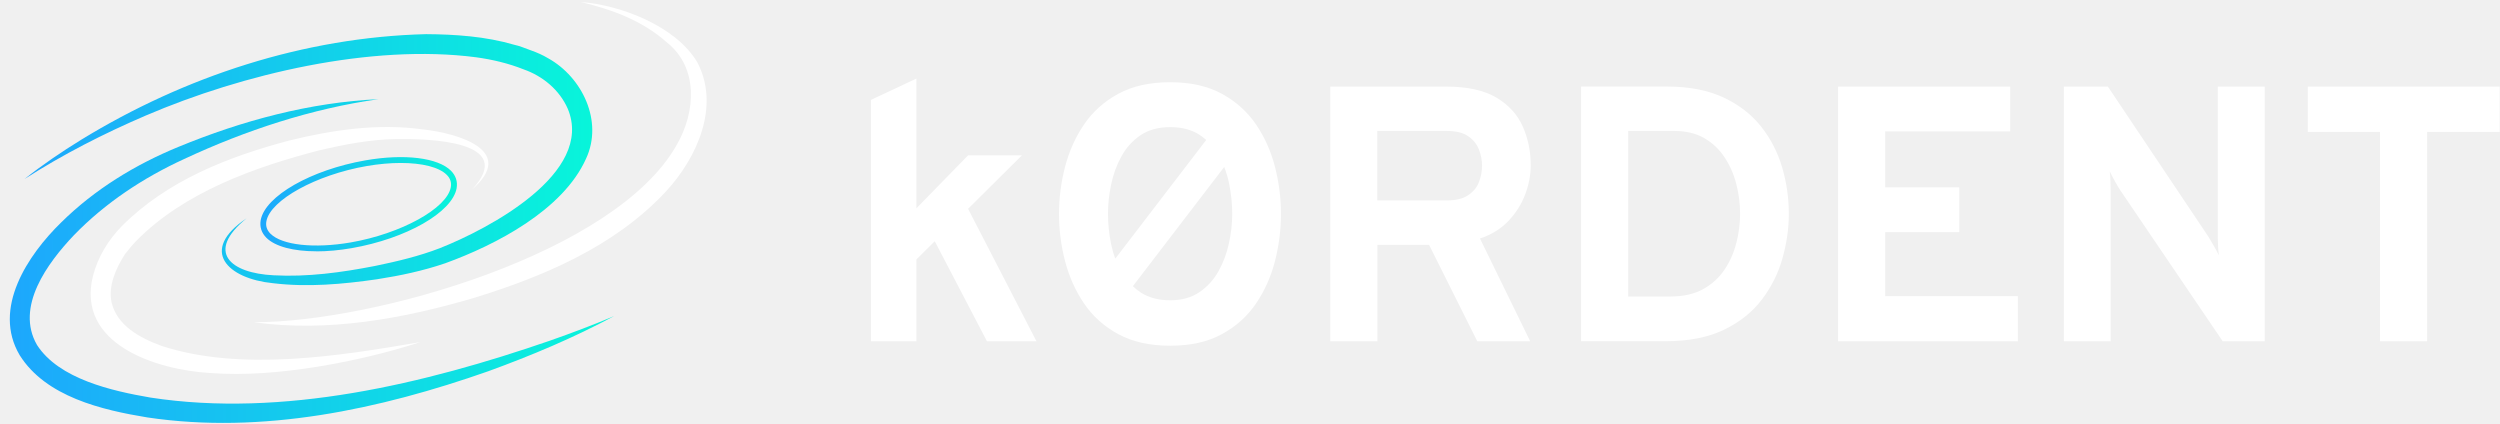
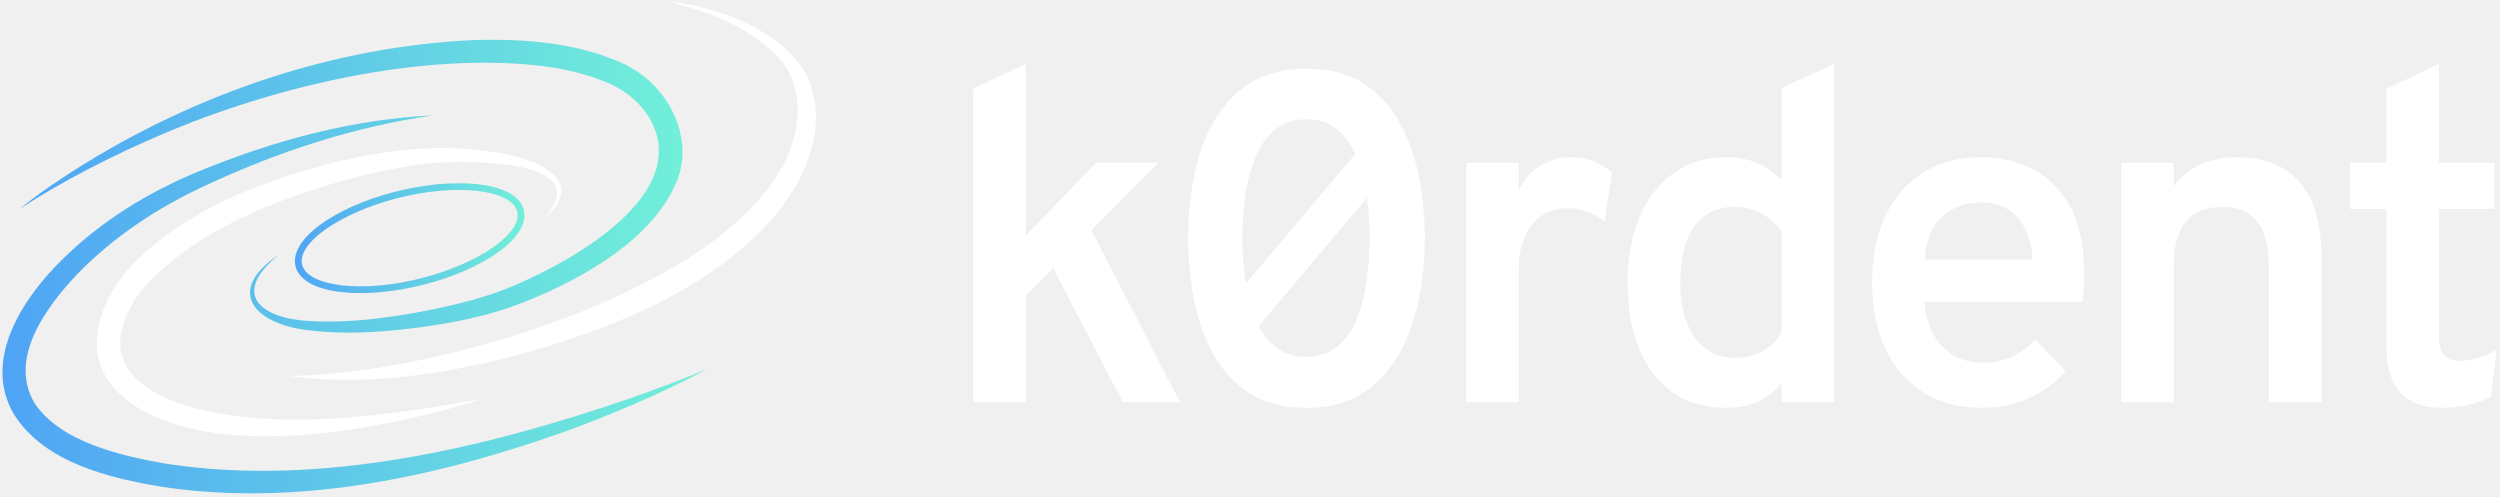
- <svg xmlns="http://www.w3.org/2000/svg" width="248" height="42" viewBox="0 0 248 42" fill="none">
-   <g clip-path="url(#clip0_32_125)">
-     <path d="M24.456 21.66C20.354 24.996 22.845 27.101 27.15 27.309C30.509 27.493 33.881 27.029 37.181 26.387C39.375 25.935 41.581 25.412 43.626 24.621C48.472 22.706 58.99 17.171 56.321 10.785C55.506 8.93 53.865 7.556 51.95 6.884C50.452 6.284 48.835 5.903 47.235 5.683C36.83 4.322 24.064 7.348 14.473 11.457C10.311 13.241 6.25 15.31 2.433 17.759C4.216 16.344 6.107 15.066 8.052 13.865C18.32 7.58 30.176 3.685 42.27 3.388C45.178 3.406 48.187 3.614 50.987 4.435C51.516 4.536 52.182 4.827 52.694 5.005C53.252 5.202 53.841 5.457 54.382 5.784C57.748 7.657 59.87 12.022 58.134 15.744C55.845 20.845 49.185 24.294 44.173 26.113C41.967 26.869 39.702 27.344 37.413 27.701C34 28.195 30.521 28.51 27.073 28.093C22.583 27.648 19.694 24.859 24.456 21.66Z" fill="url(#paint0_linear_32_125)" />
-     <path d="M46.795 18.836C51.433 13.912 42.372 13.758 39.31 13.794C36.729 13.835 34.196 14.323 31.687 14.911C25.271 16.57 18.303 19.062 13.576 23.836C13.159 24.258 12.761 24.746 12.398 25.21C11.501 26.613 10.722 28.343 11.066 29.99C11.613 32.297 13.843 33.516 16.043 34.319C23.898 36.876 33.625 35.324 41.682 33.938C38.34 35.026 34.904 35.817 31.431 36.388C27.935 36.941 24.361 37.268 20.812 37.001C15.526 36.685 7.511 34.158 9.229 27.35C9.729 25.453 10.745 23.801 12.095 22.421C16.596 17.902 22.691 15.524 28.738 13.93C33.054 12.872 37.544 12.218 41.979 12.842C45.362 13.217 51.368 14.905 46.79 18.83L46.795 18.836Z" fill="white" />
-     <path d="M25.248 31.964C37.08 31.964 61.072 25.15 67.125 14.382C69.022 11.13 69.319 6.688 66.12 4.179C63.736 2.062 60.781 0.956 57.611 0.201C61.571 0.492 67.053 2.591 69.176 6.188C71.465 10.535 69.135 15.666 66.078 18.972C61.001 24.448 53.865 27.457 46.861 29.598C39.892 31.631 32.496 32.969 25.248 31.976V31.964Z" fill="white" />
-     <path d="M37.597 9.828C30.89 10.779 24.367 12.925 18.243 15.786C14.206 17.641 10.436 20.132 7.344 23.319C4.716 26.084 1.493 30.436 3.669 34.218C5.846 37.601 11.12 38.784 14.919 39.438C28.077 41.46 42.134 38.077 54.566 33.79C56.707 33.035 58.83 32.244 60.923 31.352C56.909 33.51 52.7 35.276 48.418 36.834C37.656 40.61 26.032 43.113 14.604 41.407C10.115 40.669 4.555 39.367 1.957 35.241C-0.802 30.597 2.777 25.275 6.071 22.064C9.389 18.788 13.409 16.332 17.696 14.572C24.016 11.968 30.747 10.149 37.597 9.834V9.828Z" fill="url(#paint1_linear_32_125)" />
-     <path d="M31.395 24.93C29.112 24.93 27.293 24.46 26.419 23.58C25.937 23.093 25.747 22.498 25.86 21.844C26.294 19.448 30.866 16.844 36.265 15.904C40.124 15.232 43.448 15.643 44.738 16.939C45.22 17.426 45.41 18.021 45.297 18.675C44.863 21.071 40.291 23.675 34.892 24.615C33.655 24.829 32.478 24.936 31.401 24.936L31.395 24.93ZM39.761 16.166C38.715 16.166 37.561 16.267 36.36 16.475C31.354 17.343 26.805 19.852 26.425 21.951C26.341 22.415 26.472 22.825 26.823 23.176C27.965 24.324 31.163 24.674 34.785 24.05C39.791 23.182 44.34 20.673 44.72 18.574C44.803 18.11 44.673 17.7 44.322 17.349C43.561 16.582 41.872 16.166 39.755 16.166H39.761Z" fill="url(#paint2_linear_32_125)" />
-     <path d="M101.373 15.411H96.034L90.909 20.661V7.794L86.395 9.911V33.855H90.909V25.733L92.728 23.931L97.907 33.855H102.818L96.034 20.715L101.373 15.411Z" fill="white" />
-     <path d="M124.604 12.355C123.742 11.088 122.612 10.072 121.209 9.305C119.806 8.538 118.093 8.157 116.077 8.157C114.062 8.157 112.343 8.538 110.934 9.305C109.525 10.072 108.395 11.082 107.533 12.355C106.671 13.627 106.047 15.03 105.648 16.57C105.25 18.11 105.054 19.662 105.054 21.226C105.054 22.79 105.25 24.342 105.648 25.882C106.047 27.422 106.671 28.825 107.533 30.098C108.395 31.37 109.525 32.381 110.934 33.148C112.343 33.909 114.056 34.295 116.077 34.295C118.099 34.295 119.812 33.915 121.209 33.148C122.612 32.387 123.742 31.37 124.604 30.098C125.466 28.831 126.09 27.422 126.483 25.882C126.875 24.342 127.072 22.79 127.072 21.226C127.072 19.662 126.875 18.11 126.483 16.57C126.09 15.03 125.466 13.627 124.604 12.355ZM110.227 18.289C110.435 17.284 110.78 16.351 111.255 15.494C111.731 14.632 112.361 13.936 113.152 13.407C113.943 12.878 114.918 12.611 116.083 12.611C117.249 12.611 118.212 12.866 118.997 13.377C119.235 13.532 119.449 13.704 119.657 13.883L110.637 25.656C110.465 25.204 110.328 24.728 110.227 24.235C110.019 23.224 109.912 22.219 109.912 21.22C109.912 20.221 110.019 19.294 110.227 18.289ZM121.91 24.134C121.696 25.139 121.346 26.066 120.864 26.922C120.382 27.779 119.746 28.468 118.961 28.997C118.17 29.527 117.213 29.788 116.083 29.788C114.954 29.788 113.973 29.539 113.188 29.033C112.896 28.843 112.629 28.629 112.379 28.391L121.441 16.564C121.643 17.076 121.803 17.611 121.922 18.182C122.13 19.199 122.237 20.209 122.237 21.22C122.237 22.16 122.13 23.129 121.91 24.134Z" fill="white" />
-     <path d="M151.296 19.294C151.664 18.318 151.849 17.355 151.849 16.404C151.849 15.03 151.587 13.752 151.064 12.563C150.54 11.373 149.666 10.41 148.447 9.685C147.229 8.959 145.564 8.591 143.459 8.591H131.965V33.855H136.639V24.294H141.764L146.545 33.855H151.795L146.812 23.658C147.942 23.283 148.882 22.706 149.625 21.927C150.368 21.149 150.927 20.269 151.296 19.294ZM146.699 18.098C146.485 18.628 146.117 19.056 145.605 19.389C145.094 19.722 144.398 19.882 143.518 19.882H136.627V12.991H143.518C144.434 12.991 145.142 13.163 145.647 13.514C146.152 13.865 146.509 14.305 146.711 14.834C146.913 15.363 147.02 15.892 147.02 16.422C147.02 17.01 146.913 17.569 146.693 18.098H146.699Z" fill="white" />
-     <path d="M174.698 12.551C173.741 11.344 172.492 10.38 170.952 9.661C169.412 8.947 167.545 8.585 165.357 8.585H156.843V33.849H165.215C167.522 33.849 169.466 33.468 171.036 32.701C172.605 31.94 173.86 30.936 174.799 29.687C175.739 28.444 176.417 27.077 176.827 25.602C177.243 24.121 177.451 22.659 177.451 21.22C177.451 19.644 177.231 18.104 176.791 16.612C176.351 15.113 175.656 13.758 174.698 12.551ZM172.243 24.098C171.999 25.067 171.607 25.953 171.071 26.75C170.536 27.552 169.829 28.194 168.949 28.682C168.069 29.169 166.987 29.413 165.702 29.413H161.516V12.991H166.101C167.242 12.991 168.223 13.223 169.044 13.692C169.864 14.162 170.536 14.792 171.065 15.589C171.595 16.386 171.987 17.266 172.237 18.241C172.492 19.216 172.617 20.209 172.617 21.22C172.617 22.171 172.492 23.128 172.249 24.098H172.243Z" fill="white" />
-     <path d="M187.012 23.027H194.356V18.586H187.012V13.032H199.41V8.591H182.339V33.855H200.171V29.378H187.012V23.027Z" fill="white" />
-     <path d="M220.001 23.462C220.001 23.688 220.012 23.997 220.03 24.371C220.048 24.752 220.078 25.073 220.113 25.335C219.971 25.031 219.792 24.698 219.578 24.336C219.37 23.967 219.198 23.676 219.061 23.462L209.102 8.591H204.737V33.855H209.375V18.877C209.375 18.622 209.369 18.324 209.357 17.974C209.345 17.623 209.322 17.302 209.286 16.998C209.429 17.302 209.607 17.635 209.815 18.009C210.023 18.384 210.196 18.669 210.332 18.877L220.494 33.855H224.662V8.591H220.006V23.462H220.001Z" fill="white" />
-     <path d="M228.931 8.591V13.086H236.096V33.855H240.769V13.086H247.97V8.591H228.931Z" fill="white" />
+ <svg xmlns="http://www.w3.org/2000/svg" width="624" height="124" viewBox="0 0 624 124" fill="none">
+   <path d="M242.935 100.381V22.109L256.033 15.967V58.816L273.572 40.635H289.122L272.406 57.468L294.504 100.372H280.239L262.881 66.939L256.042 73.832V100.372H242.944L242.935 100.381Z" fill="white" />
+   <path d="M354.196 44.325C353.246 39.341 351.645 34.791 349.402 30.675C347.167 26.569 344.146 23.285 340.347 20.834C336.548 18.373 331.781 17.152 326.055 17.152C321.415 17.152 317.417 17.985 314.042 19.658C310.668 21.34 307.855 23.611 305.594 26.469C303.333 29.337 301.541 32.593 300.221 36.23C298.891 39.875 297.95 43.692 297.381 47.69C296.82 51.688 296.539 55.605 296.539 59.468C296.539 64.497 297.01 69.508 297.968 74.519C298.918 79.531 300.51 84.09 302.736 88.196C304.952 92.312 307.973 95.605 311.79 98.074C315.607 100.553 320.365 101.792 326.055 101.792C330.695 101.792 334.685 100.951 338.04 99.277C341.387 97.595 344.191 95.324 346.453 92.439C348.714 89.553 350.514 86.288 351.862 82.642C353.21 78.997 354.169 75.18 354.757 71.191C355.345 67.192 355.634 63.285 355.634 59.468C355.634 54.366 355.155 49.318 354.196 44.325ZM310.831 48.948C311.311 45.438 312.143 42.245 313.31 39.359C314.477 36.474 316.105 34.158 318.194 32.403C320.275 30.648 322.898 29.771 326.055 29.771C329.212 29.771 331.754 30.621 333.798 32.313C335.661 33.869 337.172 35.895 338.294 38.4L310.949 70.82C310.913 70.63 310.886 70.44 310.858 70.25C310.352 66.722 310.099 63.131 310.099 59.468C310.099 55.804 310.343 52.448 310.831 48.948ZM341.134 69.96C340.664 73.452 339.859 76.636 338.71 79.513C337.561 82.398 335.951 84.714 333.889 86.442C331.826 88.178 329.212 89.047 326.055 89.047C322.898 89.047 320.347 88.205 318.276 86.532C316.63 85.193 315.255 83.484 314.169 81.412L341.197 49.364C341.623 52.674 341.84 56.039 341.84 59.468C341.84 62.896 341.604 66.469 341.134 69.96Z" fill="white" />
+   <path d="M365.973 100.381V40.644H379.071V47.537C380.238 44.968 382.002 42.942 384.363 41.458C386.724 39.975 389.32 39.233 392.169 39.233C396.185 39.233 399.568 40.535 402.336 43.15L400.527 55.253C399.044 54.086 397.569 53.245 396.086 52.738C394.602 52.231 392.965 51.978 391.174 51.978C388.678 51.978 386.534 52.602 384.743 53.851C382.952 55.099 381.559 56.872 380.564 59.169C379.569 61.467 379.071 64.199 379.071 67.356V100.381H365.973Z" fill="white" />
+   <path d="M430.857 101.783C423.177 101.783 417.162 98.997 412.793 93.425C408.424 87.853 406.244 80.191 406.244 70.449C406.244 64.171 407.266 58.69 409.311 53.995C411.355 49.3 414.222 45.664 417.904 43.095C421.585 40.526 425.918 39.233 430.911 39.233C436.447 39.233 441.024 41.141 444.652 44.958V21.992L457.804 15.967V100.372H444.652V95.578C441.459 99.711 436.854 101.774 430.857 101.774V101.783ZM432.901 89.336C435.516 89.336 437.804 88.811 439.767 87.753C441.73 86.704 443.358 85.166 444.652 83.131V57.704C443.367 55.831 441.676 54.348 439.595 53.262C437.506 52.168 435.28 51.625 432.901 51.625C428.614 51.625 425.294 53.244 422.933 56.473C420.572 59.712 419.396 64.361 419.396 70.449C419.396 74.347 419.939 77.694 421.034 80.507C422.128 83.312 423.684 85.483 425.71 87.029C427.736 88.567 430.134 89.336 432.901 89.336Z" fill="white" />
+   <path d="M494.574 101.783C488.921 101.783 484.054 100.481 479.957 97.866C475.868 95.261 472.729 91.607 470.549 86.903C468.369 82.209 467.275 76.727 467.275 70.449C467.275 64.172 468.405 58.355 470.667 53.706C472.928 49.047 476.103 45.474 480.192 42.978C484.28 40.481 489.075 39.233 494.574 39.233C499.287 39.233 503.584 40.246 507.464 42.272C511.345 44.298 514.429 47.41 516.727 51.598C519.025 55.786 520.173 61.114 520.173 67.582C520.173 68.595 520.155 69.798 520.119 71.173C520.083 72.557 519.965 73.95 519.766 75.352H480.309C480.545 78.391 481.277 81.042 482.498 83.303C483.729 85.564 485.375 87.328 487.437 88.595C489.5 89.861 491.942 90.494 494.746 90.494C497.55 90.494 499.893 90.033 501.992 89.119C504.099 88.206 506.098 86.731 508.016 84.705L515.614 92.71C513.163 95.397 510.169 97.577 506.641 99.26C503.113 100.933 499.088 101.774 494.574 101.774V101.783ZM480.364 64.787H507.31C507.193 61.946 506.623 59.45 505.583 57.306C504.543 55.162 503.095 53.498 501.232 52.304C499.359 51.119 497.08 50.522 494.393 50.522C490.648 50.522 487.464 51.689 484.832 54.032C482.2 56.365 480.707 59.956 480.364 64.787Z" fill="white" />
+   <path d="M529.463 100.381V40.644H542.561V46.487C544.434 44.036 546.686 42.209 549.309 41.024C551.941 39.839 554.954 39.242 558.337 39.242C565.229 39.242 570.476 41.349 574.058 45.556C577.64 49.762 579.44 55.94 579.44 64.09V100.39H566.288V66.487C566.288 61.503 565.347 57.776 563.456 55.325C561.566 52.873 558.708 51.643 554.89 51.643C550.756 51.643 547.672 52.855 545.628 55.27C543.583 57.686 542.561 61.349 542.561 66.261V100.399H529.463V100.381Z" fill="white" />
+   <path d="M609.309 101.783C604.786 101.783 601.376 100.498 599.078 97.92C596.781 95.342 595.632 91.588 595.632 86.641V52.15H586.568V40.635H595.632V22.218L608.73 15.967V40.635H622.642V52.15H608.73V83.773C608.73 85.917 609.146 87.509 609.987 88.54C610.828 89.571 612.122 90.087 613.877 90.087C616.717 90.087 619.82 89.146 623.167 87.283L621.701 99.087C619.865 99.983 617.938 100.652 615.912 101.104C613.886 101.557 611.688 101.774 609.309 101.774V101.783Z" fill="white" />
+   <mask id="mask0_923_10790" style="mask-type:luminance" maskUnits="userSpaceOnUse" x="4" y="9" width="167" height="75">
+     <path d="M21.427 40.671C15.719 44.19 10.156 47.944 4.919 52.105C16.117 44.904 28.057 38.835 40.278 33.597C68.437 21.531 105.94 12.63 136.514 16.628C141.208 17.279 145.957 18.392 150.363 20.165C155.989 22.146 160.81 26.162 163.198 31.616C171.032 50.359 140.141 66.641 125.912 72.258C119.888 74.583 113.429 76.112 106.971 77.441C97.292 79.323 87.378 80.68 77.519 80.146C64.882 79.531 57.555 73.353 69.604 63.556C55.619 72.946 64.095 81.132 77.283 82.453C87.405 83.683 97.618 82.751 107.649 81.304C114.379 80.264 121.019 78.871 127.513 76.645C142.24 71.299 161.796 61.177 168.526 46.18C173.628 35.244 167.386 22.426 157.509 16.917C155.917 15.959 154.189 15.208 152.552 14.629C151.059 14.095 149.096 13.254 147.54 12.946C139.3 10.531 130.471 9.925 121.932 9.88C86.392 10.766 51.576 22.2 21.427 40.68" fill="white" />
+   </mask>
+   <g mask="url(#mask0_923_10790)">
+     <path d="M173.619 9.871H4.909V83.674H173.619V9.871Z" fill="url(#paint0_linear_923_10790)" />
+   </g>
+   <path d="M135.211 55.252C148.825 40.788 122.222 40.336 113.212 40.436C105.632 40.553 98.197 41.992 90.815 43.719C71.964 48.586 51.503 55.913 37.618 69.942C36.397 71.173 35.23 72.62 34.163 73.977C31.531 78.093 29.233 83.176 30.246 88.025C31.847 94.791 38.396 98.382 44.873 100.734C67.948 108.241 96.523 103.691 120.186 99.612C110.363 102.796 100.277 105.121 90.083 106.812C79.807 108.431 69.314 109.399 58.894 108.612C43.362 107.699 19.817 100.254 24.873 80.272C26.338 74.709 29.323 69.852 33.285 65.799C46.51 52.521 64.402 45.537 82.168 40.852C94.841 37.74 108.038 35.822 121.073 37.659C131.014 38.753 148.644 43.71 135.211 55.243" fill="white" />
+   <path d="M71.919 93.814C106.672 93.814 177.147 73.805 194.93 42.164C200.511 32.612 201.371 19.568 191.981 12.187C184.989 5.963 176.287 2.725 166.988 0.491C178.63 1.35 194.713 7.519 200.964 18.075C207.685 30.839 200.837 45.909 191.864 55.624C176.957 71.707 155.98 80.535 135.41 86.831C114.949 92.81 93.213 96.727 71.919 93.814Z" fill="white" />
+   <mask id="mask1_923_10790" style="mask-type:luminance" maskUnits="userSpaceOnUse" x="0" y="28" width="177" height="96">
+     <path d="M49.739 42.716C37.148 47.881 25.334 55.099 15.592 64.724C5.904 74.149 -4.606 89.789 3.498 103.43C11.124 115.542 27.46 119.377 40.639 121.539C74.208 126.55 108.355 119.196 139.96 108.106C152.533 103.538 164.908 98.346 176.685 92.014C170.552 94.619 164.302 96.944 158.015 99.169C121.498 111.761 80.205 121.693 41.553 115.759C30.4 113.832 14.905 110.368 8.51 100.426C2.105 89.328 11.594 76.546 19.301 68.414C28.383 59.061 39.464 51.743 51.322 46.289C69.314 37.885 88.473 31.59 108.183 28.794C88.075 29.726 68.31 35.063 49.73 42.725" fill="white" />
+   </mask>
+   <g mask="url(#mask1_923_10790)">
+     <path d="M176.685 28.785H-4.606V126.55H176.685V28.785Z" fill="url(#paint1_linear_923_10790)" />
+   </g>
+   <mask id="mask2_923_10790" style="mask-type:luminance" maskUnits="userSpaceOnUse" x="73" y="45" width="58" height="29">
+     <path d="M76.542 67.998C75.519 66.967 75.121 65.755 75.375 64.398C76.496 58.229 89.857 50.866 104.565 48.306C108.084 47.691 111.476 47.401 114.551 47.401C120.765 47.401 125.713 48.613 127.957 50.875C128.979 51.906 129.377 53.118 129.124 54.475C128.002 60.644 114.642 68.007 99.933 70.567C96.415 71.182 93.023 71.472 89.947 71.472C83.733 71.472 78.785 70.259 76.542 67.998ZM104.275 46.65C88.409 49.4 74.986 57.071 73.71 64.099C73.367 66.008 73.927 67.763 75.348 69.192C77.916 71.788 83.253 73.163 89.974 73.163C93.14 73.163 96.605 72.856 100.232 72.231C116.098 69.472 129.522 61.811 130.797 54.782C131.141 52.874 130.58 51.119 129.16 49.69C126.591 47.103 121.254 45.719 114.533 45.719C111.367 45.719 107.903 46.026 104.275 46.66" fill="white" />
+   </mask>
+   <g mask="url(#mask2_923_10790)">
+     <path d="M131.132 45.709H73.367V73.163H131.132V45.709Z" fill="url(#paint2_linear_923_10790)" />
  </g>
  <defs>
-     <linearGradient id="paint0_linear_32_125" x1="2.433" y1="15.839" x2="58.752" y2="15.839" gradientUnits="userSpaceOnUse">
-       <stop stop-color="#1DA7FD" />
-       <stop offset="1" stop-color="#08F5DA" />
+     <linearGradient id="paint0_linear_923_10790" x1="4.082" y1="46.539" x2="170.616" y2="46.539" gradientUnits="userSpaceOnUse">
+       <stop stop-color="#4FA4F5" />
+       <stop offset="1" stop-color="#71F0D9" />
    </linearGradient>
-     <linearGradient id="paint1_linear_32_125" x1="0.97" y1="25.888" x2="60.917" y2="25.888" gradientUnits="userSpaceOnUse">
-       <stop stop-color="#1DA7FD" />
-       <stop offset="1" stop-color="#08F5DA" />
+     <linearGradient id="paint1_linear_923_10790" x1="1.131" y1="77.796" x2="176.506" y2="77.796" gradientUnits="userSpaceOnUse">
+       <stop stop-color="#4FA4F5" />
+       <stop offset="1" stop-color="#71F0D9" />
    </linearGradient>
-     <linearGradient id="paint2_linear_32_125" x1="25.824" y1="20.263" x2="45.321" y2="20.263" gradientUnits="userSpaceOnUse">
-       <stop stop-color="#1DA7FD" />
-       <stop offset="1" stop-color="#08F5DA" />
+     <linearGradient id="paint2_linear_923_10790" x1="73.442" y1="59.34" x2="131.101" y2="59.34" gradientUnits="userSpaceOnUse">
+       <stop stop-color="#4FA4F5" />
+       <stop offset="1" stop-color="#71F0D9" />
    </linearGradient>
-     <clipPath id="clip0_32_125">
-       <rect width="247" height="41.752" fill="white" transform="translate(0.970215 0.195068)" />
-     </clipPath>
  </defs>
</svg>
